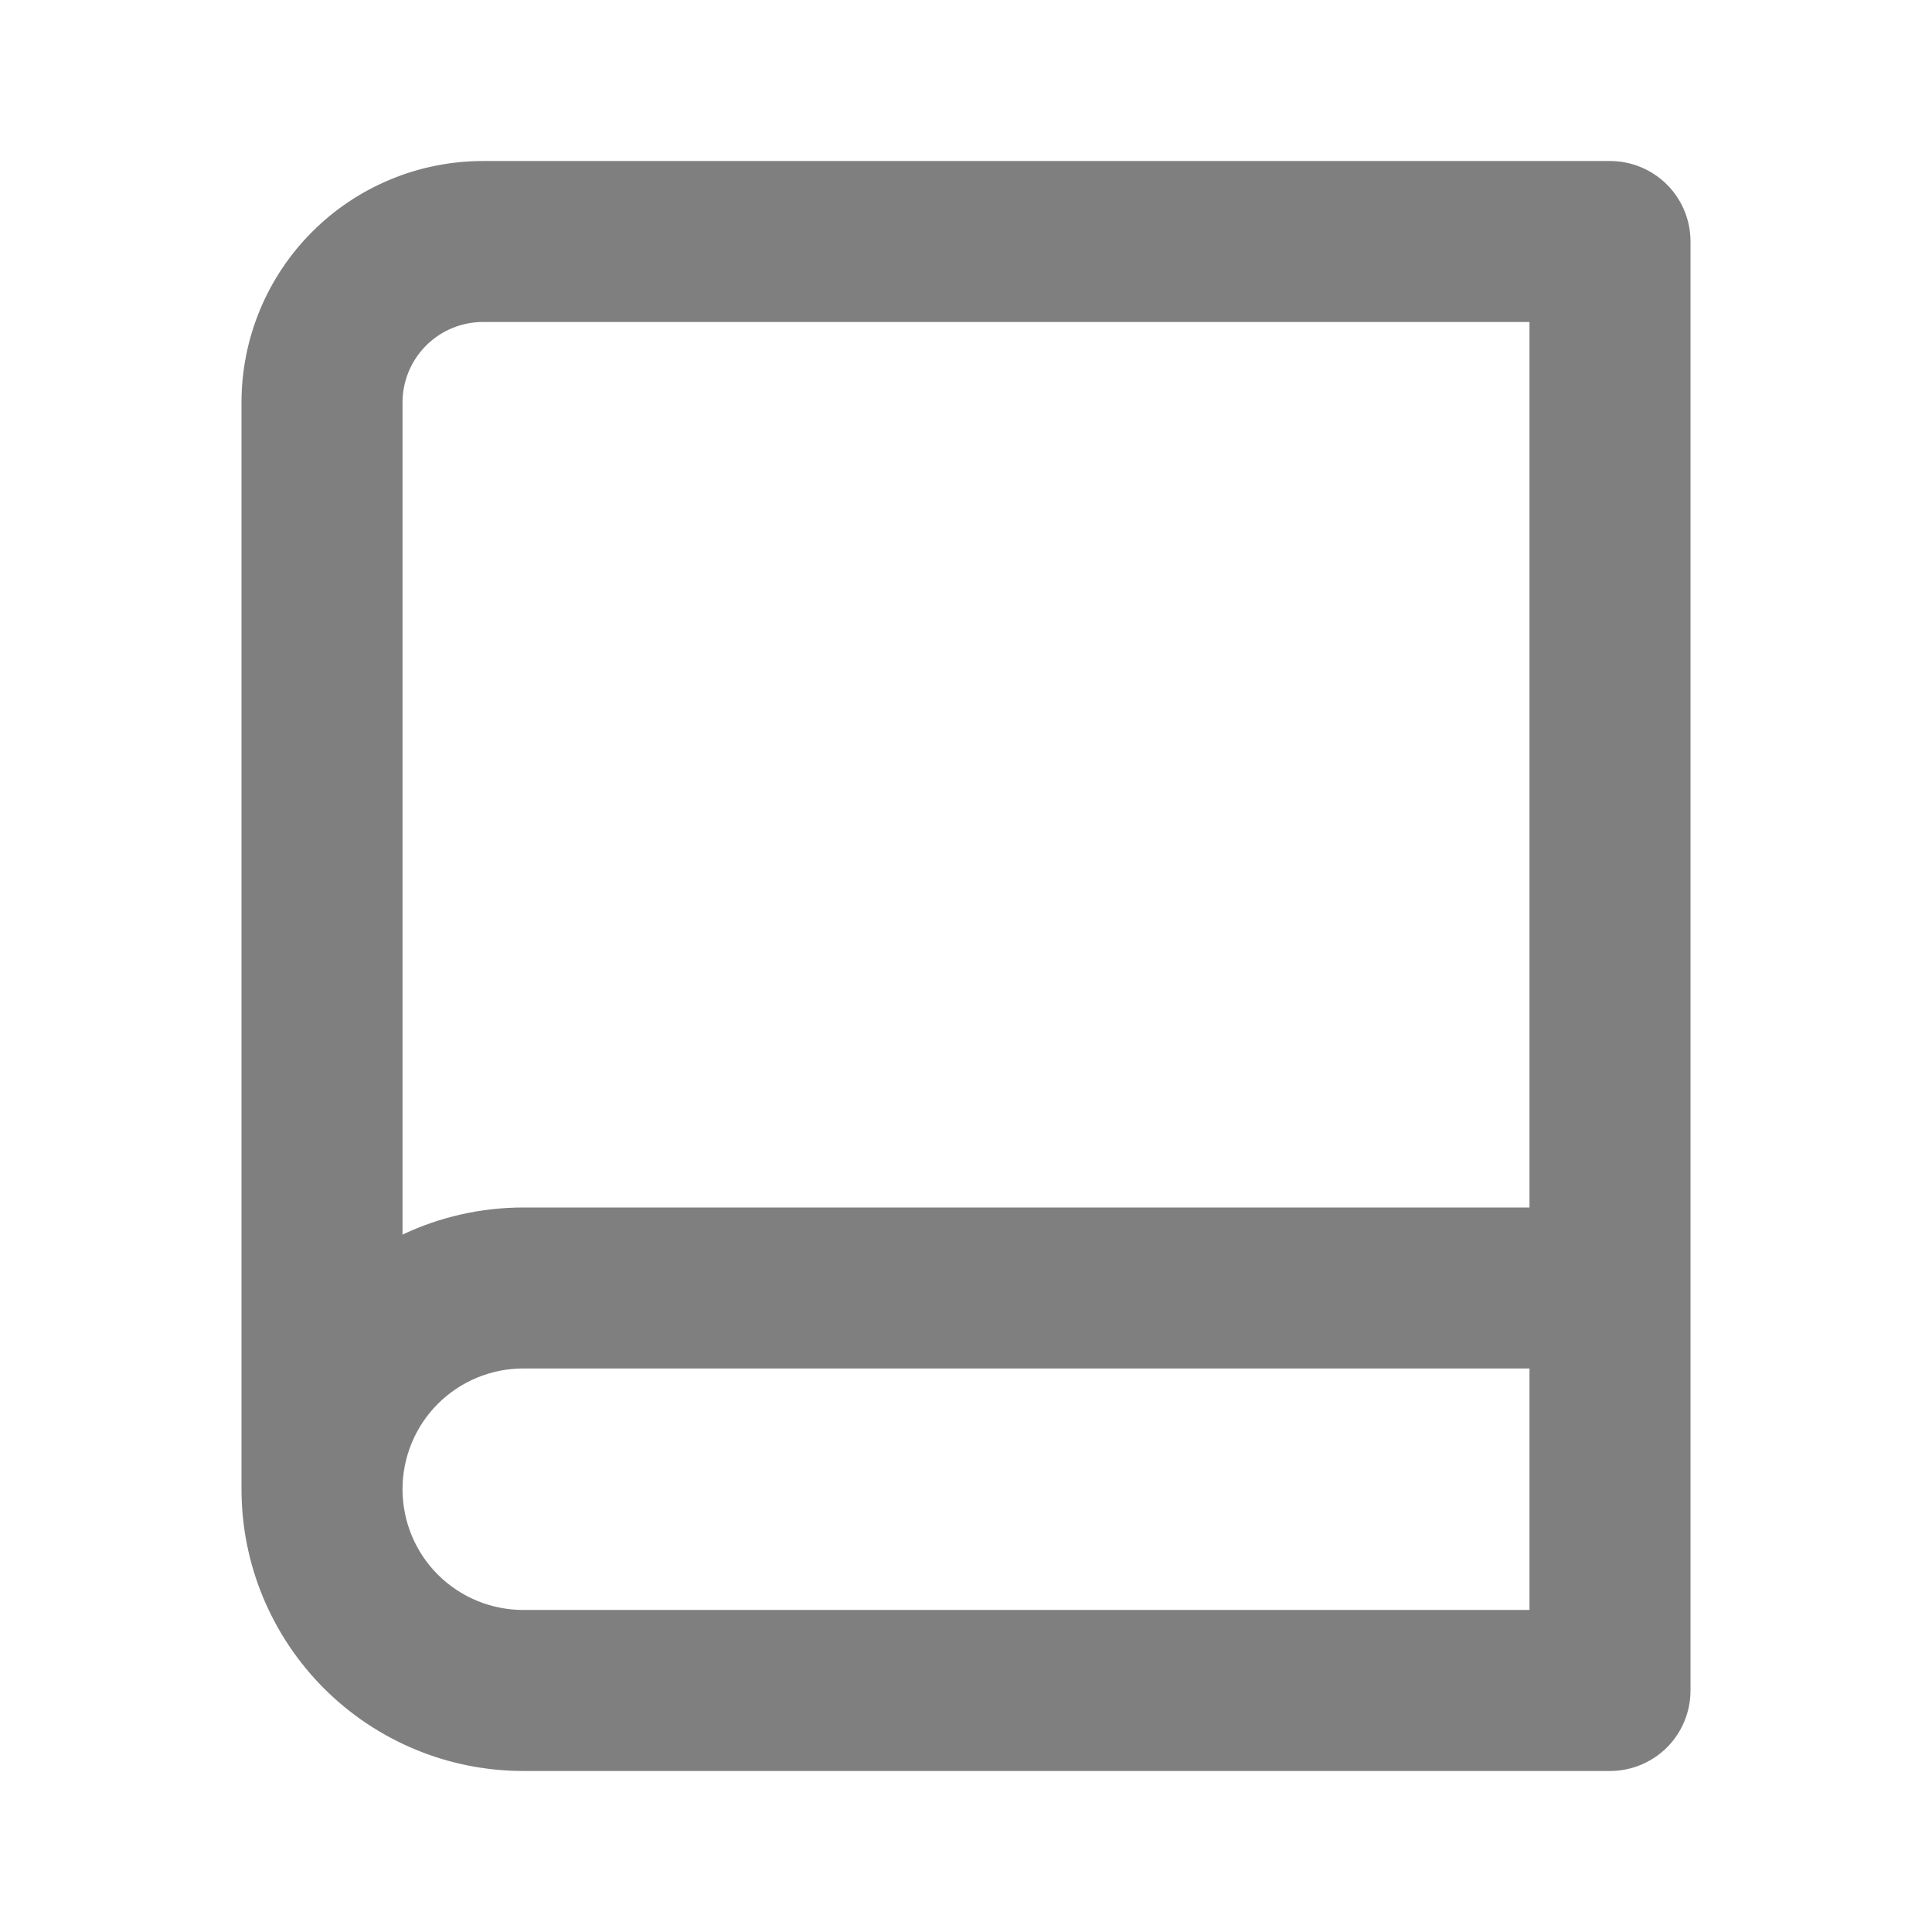
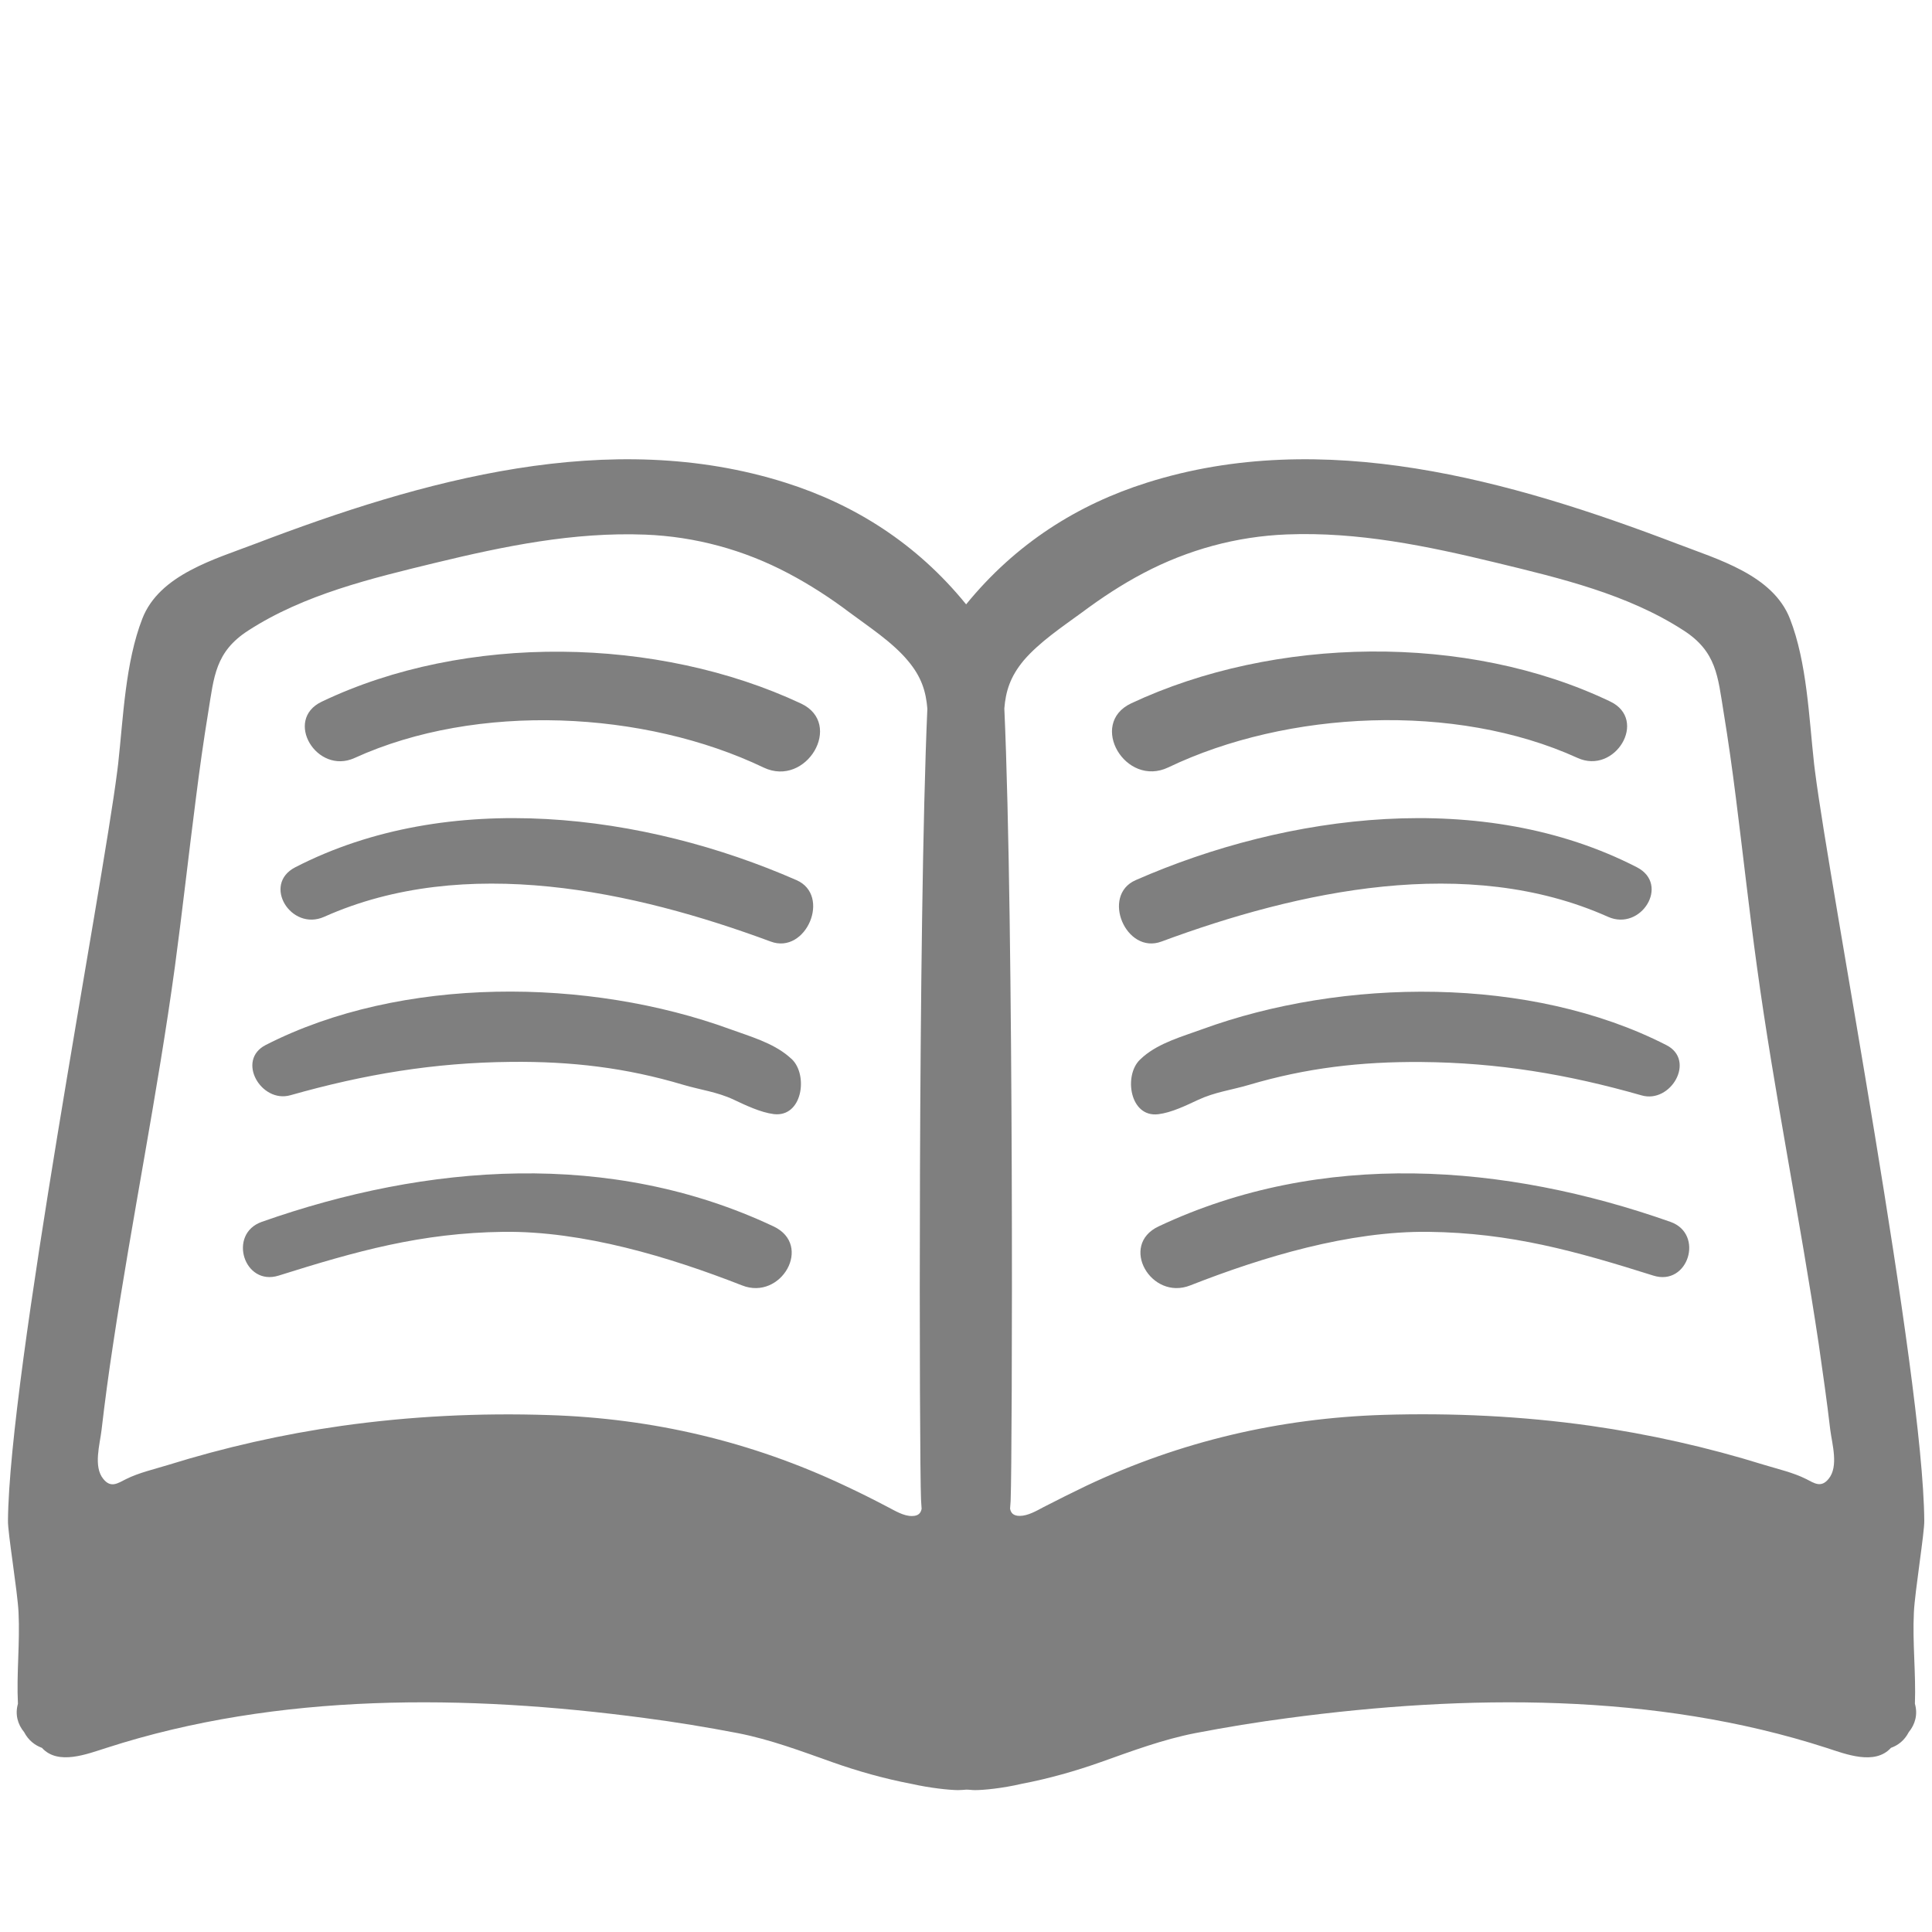
<svg xmlns="http://www.w3.org/2000/svg" width="32" height="32" viewBox="0 0 32 32" fill="none">
-   <path d="M4 24.666V6.667C4 5.606 4.421 4.588 5.172 3.838C5.922 3.088 6.939 2.667 8 2.667H26.667C27.02 2.667 27.359 2.807 27.61 3.057C27.86 3.307 28 3.646 28 4V28C28 28.354 27.86 28.693 27.61 28.943C27.359 29.193 27.02 29.333 26.667 29.333H8.667C7.429 29.333 6.242 28.841 5.367 27.966C4.492 27.091 4 25.904 4 24.666ZM25.333 26.666V22.666H8.667C8.136 22.666 7.628 22.877 7.252 23.252C6.877 23.627 6.667 24.136 6.667 24.666C6.667 25.197 6.877 25.706 7.252 26.081C7.628 26.456 8.136 26.666 8.667 26.666H25.333ZM6.667 20.449C7.292 20.153 7.975 20 8.667 20H25.333V5.333H8C7.646 5.333 7.307 5.474 7.057 5.724C6.807 5.974 6.667 6.313 6.667 6.667V20.449Z" fill="#7F7F7F" />
+   <path d="M31.7 26.705C31.717 26.355 31.877 25.378 31.872 25.188C31.855 22.753 30.31 14.727 30.062 12.773L30.047 12.652C29.962 11.885 29.93 10.973 29.647 10.248C29.362 9.518 28.44 9.262 27.775 9.005C25.022 7.955 21.915 7.07 18.995 7.995C17.855 8.355 16.827 8.998 16.002 10.01C15.18 8.998 14.15 8.355 13.012 7.995C10.092 7.07 6.985 7.955 4.232 9.005C3.567 9.26 2.64 9.515 2.357 10.248C2.075 10.973 2.042 11.883 1.957 12.652L1.942 12.773C1.695 14.727 0.152 22.753 0.132 25.188C0.127 25.38 0.29 26.355 0.307 26.705C0.332 27.21 0.272 27.718 0.297 28.22C0.247 28.395 0.292 28.56 0.4 28.69C0.47 28.825 0.577 28.907 0.695 28.95C0.962 29.245 1.447 29.05 1.765 28.95C4.61 28.03 7.737 28.065 10.672 28.455C11.192 28.523 11.71 28.608 12.225 28.707C12.76 28.812 13.267 29.003 13.78 29.185C14.202 29.335 14.645 29.46 15.09 29.545C15.41 29.617 15.722 29.648 15.865 29.65C15.915 29.65 15.96 29.645 16.007 29.642C16.055 29.642 16.102 29.65 16.15 29.65C16.292 29.65 16.605 29.62 16.925 29.545C17.37 29.46 17.812 29.335 18.235 29.185C18.747 29.003 19.257 28.812 19.792 28.707C20.307 28.608 20.825 28.523 21.345 28.455C24.277 28.065 27.407 28.03 30.252 28.95C30.567 29.052 31.052 29.245 31.32 28.95C31.44 28.907 31.545 28.825 31.615 28.69C31.722 28.56 31.767 28.395 31.717 28.22C31.735 27.715 31.675 27.21 31.7 26.705ZM9.09 23.438C7.942 23.4 6.792 23.457 5.657 23.617C4.682 23.755 3.72 23.973 2.782 24.265C2.555 24.335 2.3 24.392 2.085 24.5C1.947 24.57 1.835 24.65 1.712 24.497C1.542 24.293 1.655 23.92 1.682 23.685C1.737 23.212 1.8 22.742 1.872 22.273C2.187 20.18 2.61 18.108 2.897 16.01C3.022 15.082 3.125 14.148 3.245 13.22C3.305 12.742 3.372 12.265 3.45 11.79C3.545 11.207 3.565 10.797 4.11 10.445C5.037 9.845 6.15 9.58 7.212 9.322C8.357 9.045 9.5 8.81 10.685 8.855C11.515 8.887 12.322 9.107 13.055 9.495C13.41 9.682 13.75 9.902 14.072 10.145C14.392 10.383 14.782 10.637 15.037 10.943C15.265 11.213 15.337 11.457 15.36 11.738C15.202 15.32 15.227 24.203 15.255 24.832C15.257 24.885 15.262 24.938 15.265 24.99C15.252 25.058 15.215 25.11 15.105 25.11C14.972 25.113 14.827 25.025 14.712 24.965C14.475 24.84 14.235 24.72 13.995 24.608C12.442 23.875 10.807 23.492 9.09 23.438ZM30.287 24.495C30.162 24.648 30.052 24.567 29.915 24.497C29.702 24.39 29.447 24.332 29.217 24.262C28.28 23.97 27.317 23.755 26.342 23.615C25.207 23.455 24.055 23.4 22.907 23.435C21.192 23.49 19.557 23.872 18.002 24.605C17.762 24.72 17.522 24.84 17.285 24.962C17.17 25.023 17.025 25.108 16.89 25.108C16.78 25.108 16.742 25.055 16.73 24.988C16.732 24.935 16.74 24.883 16.74 24.83C16.767 24.2 16.795 15.318 16.635 11.735C16.657 11.455 16.73 11.21 16.955 10.94C17.215 10.635 17.602 10.377 17.922 10.143C18.245 9.902 18.582 9.68 18.94 9.492C19.675 9.105 20.48 8.885 21.31 8.852C22.495 8.805 23.637 9.043 24.782 9.32C25.845 9.578 26.957 9.84 27.887 10.443C28.432 10.795 28.452 11.205 28.547 11.787C28.625 12.262 28.692 12.74 28.752 13.217C28.87 14.148 28.972 15.08 29.1 16.008C29.387 18.102 29.812 20.177 30.125 22.27C30.192 22.74 30.26 23.21 30.315 23.683C30.345 23.918 30.457 24.29 30.287 24.495Z" fill="#7F7F7F" />
+   <path d="M13.268 11.653C10.9 10.543 7.71 10.483 5.327 11.623C4.697 11.925 5.247 12.838 5.872 12.555C7.9 11.63 10.68 11.77 12.648 12.713C13.357 13.05 13.98 11.988 13.268 11.653ZM13.193 14.578C10.672 13.473 7.432 13.055 4.89 14.365C4.337 14.65 4.822 15.43 5.37 15.185C7.702 14.143 10.498 14.755 12.765 15.595C13.352 15.815 13.77 14.83 13.193 14.578ZM13.06 17.495C12.793 17.27 12.42 17.165 12.098 17.048C9.757 16.193 6.65 16.158 4.402 17.308C3.907 17.56 4.325 18.28 4.812 18.14C6.037 17.793 7.19 17.6 8.462 17.588C9.46 17.578 10.365 17.683 11.318 17.968C11.605 18.053 11.88 18.085 12.155 18.215C12.352 18.308 12.598 18.425 12.815 18.453C13.29 18.51 13.387 17.813 13.12 17.548L13.06 17.495ZM12.812 20.313C10.107 19.038 7.072 19.273 4.335 20.238C3.77 20.438 4.04 21.308 4.615 21.128C5.902 20.723 6.975 20.42 8.342 20.403C9.657 20.388 11.085 20.818 12.29 21.29C12.938 21.548 13.47 20.623 12.812 20.313ZM19.352 12.71C21.32 11.768 24.1 11.63 26.128 12.553C26.75 12.838 27.302 11.923 26.672 11.62C24.293 10.48 21.102 10.54 18.735 11.65C18.02 11.988 18.64 13.05 19.352 12.71ZM19.238 15.595C21.505 14.755 24.3 14.143 26.633 15.185C27.18 15.43 27.665 14.65 27.113 14.365C24.567 13.055 21.328 13.473 18.81 14.578C18.233 14.83 18.648 15.815 19.238 15.595ZM19.185 18.455C19.405 18.428 19.645 18.31 19.843 18.218C20.12 18.088 20.395 18.055 20.683 17.97C21.635 17.688 22.54 17.583 23.538 17.59C24.81 17.6 25.965 17.793 27.19 18.143C27.675 18.283 28.093 17.56 27.6 17.31C25.352 16.16 22.242 16.195 19.905 17.05C19.582 17.168 19.21 17.27 18.94 17.498L18.88 17.553C18.61 17.813 18.712 18.513 19.185 18.455ZM27.668 20.238C24.93 19.273 21.895 19.038 19.19 20.313C18.532 20.623 19.065 21.548 19.715 21.29C20.918 20.818 22.343 20.388 23.66 20.403C25.025 20.42 26.1 20.723 27.385 21.128C27.962 21.31 28.233 20.438 27.668 20.238Z" fill="#7F7F7F" />
</svg>
